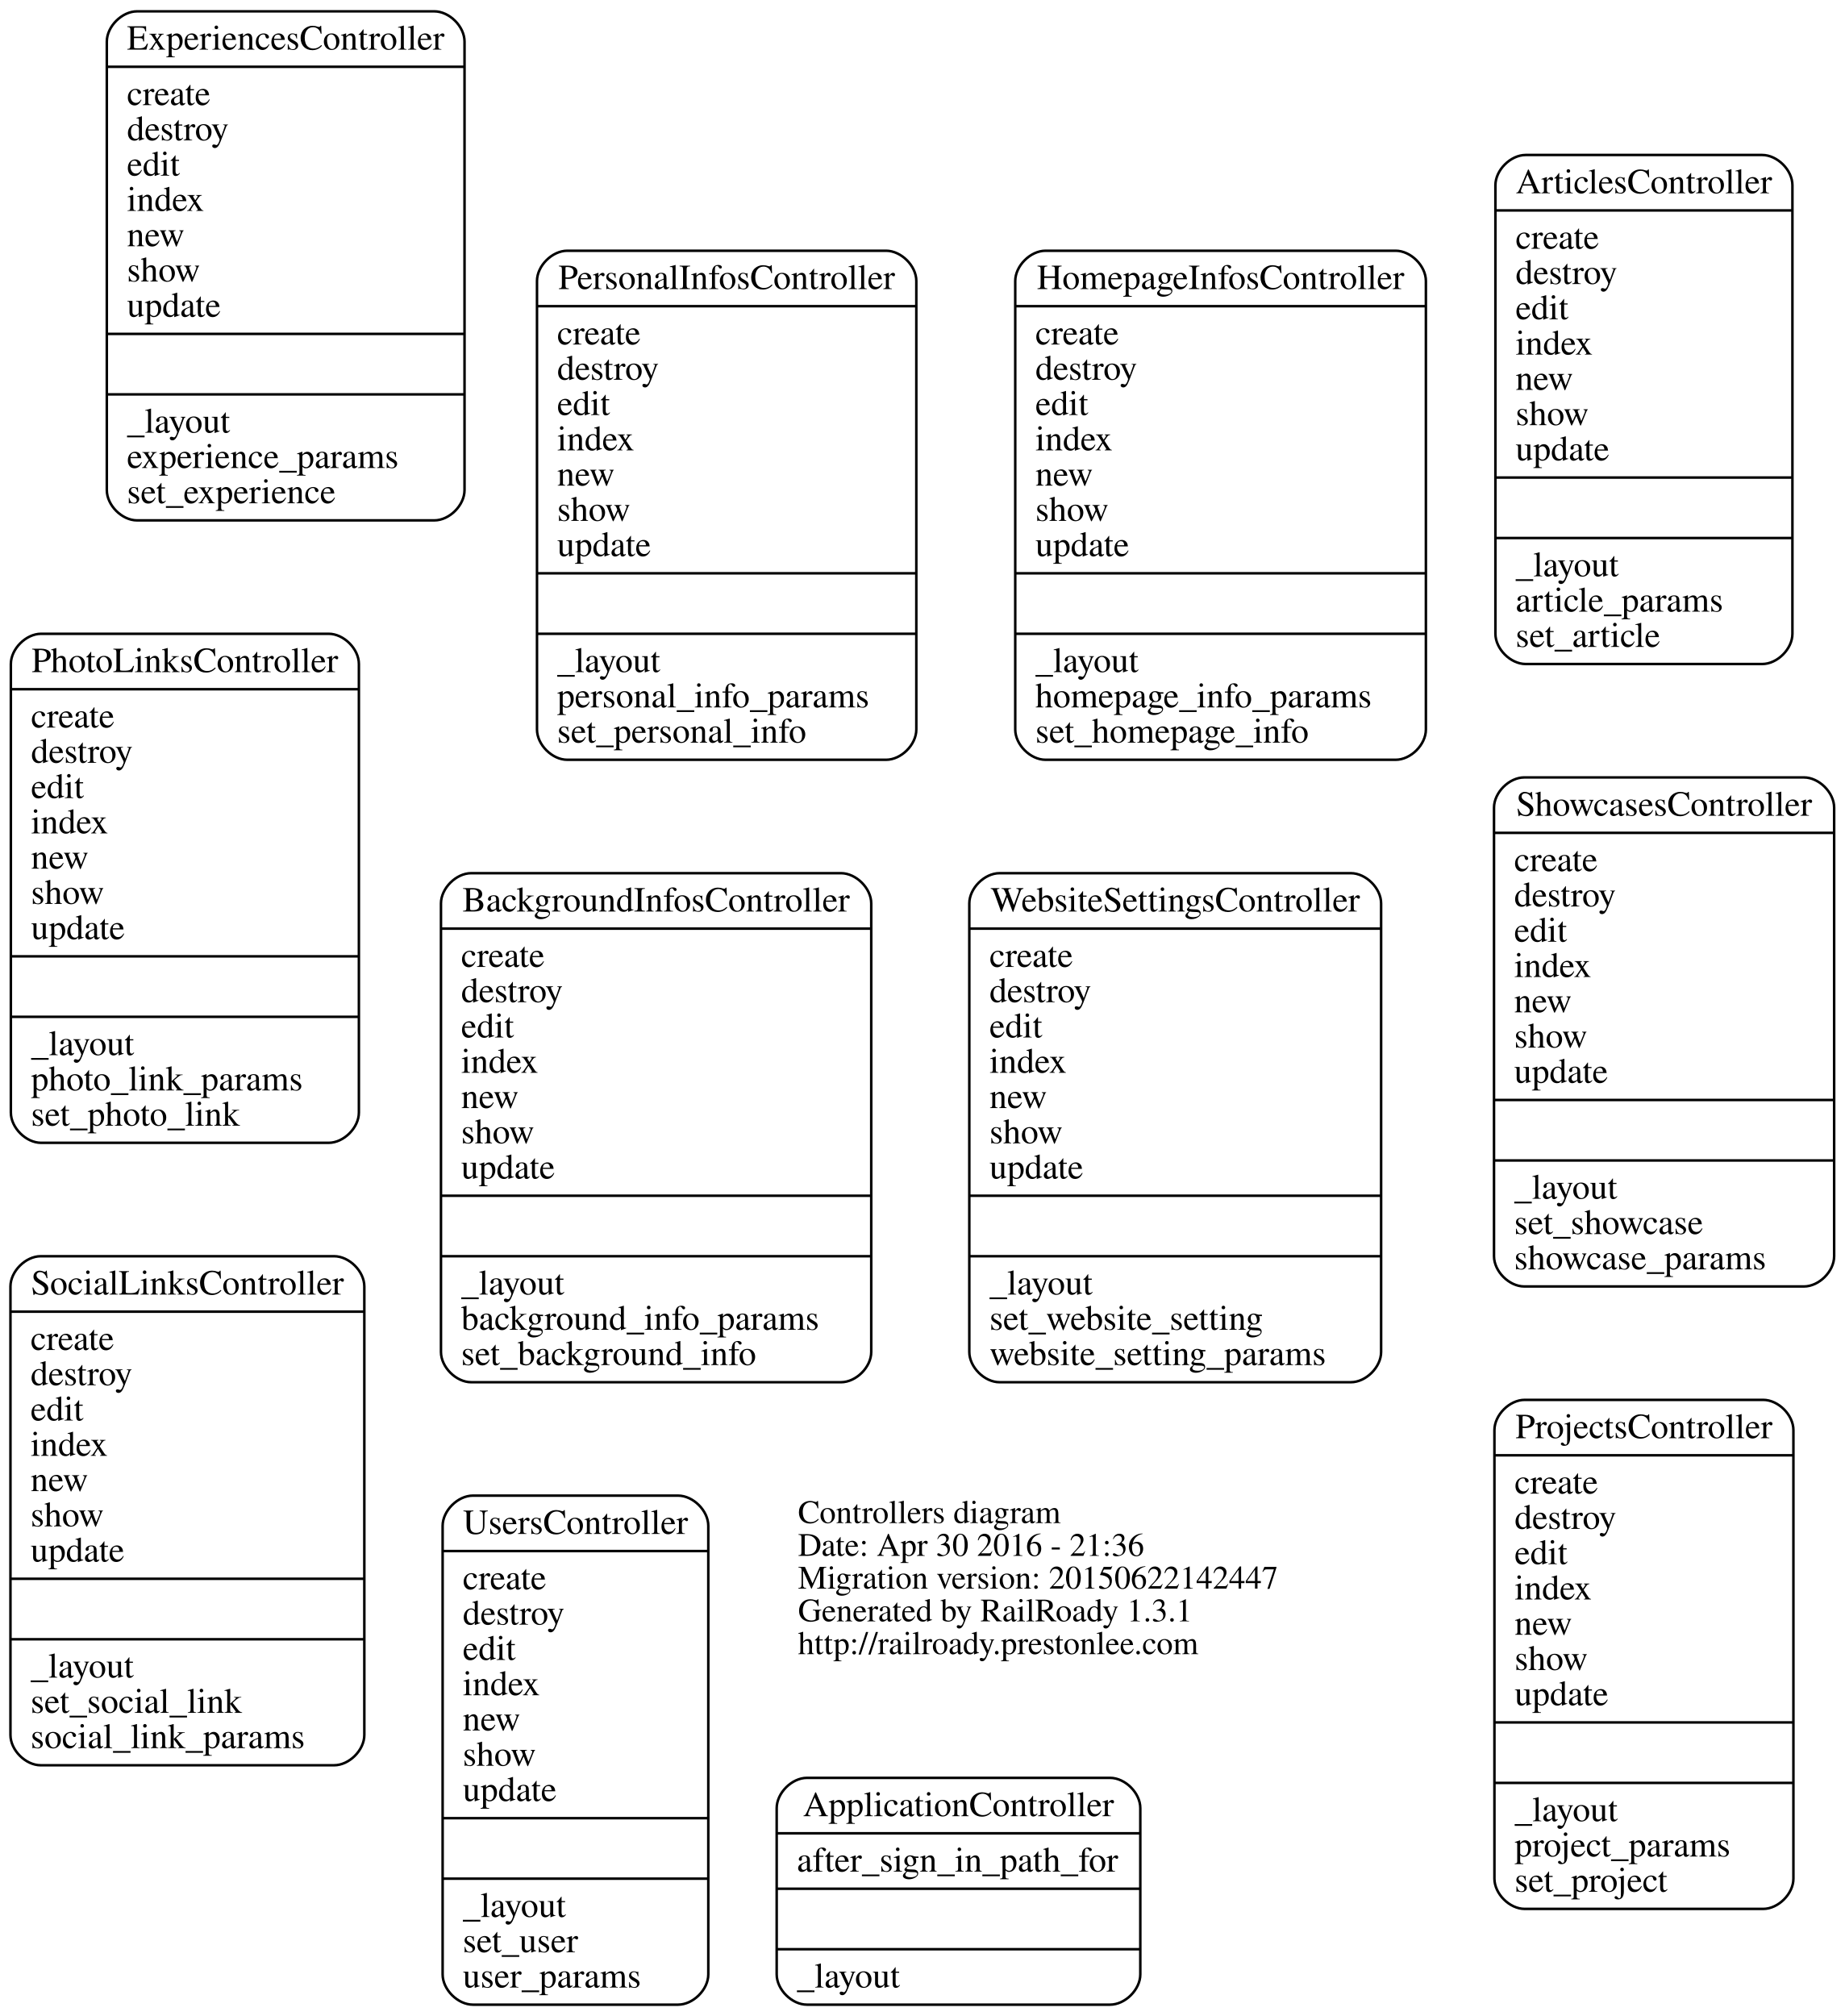
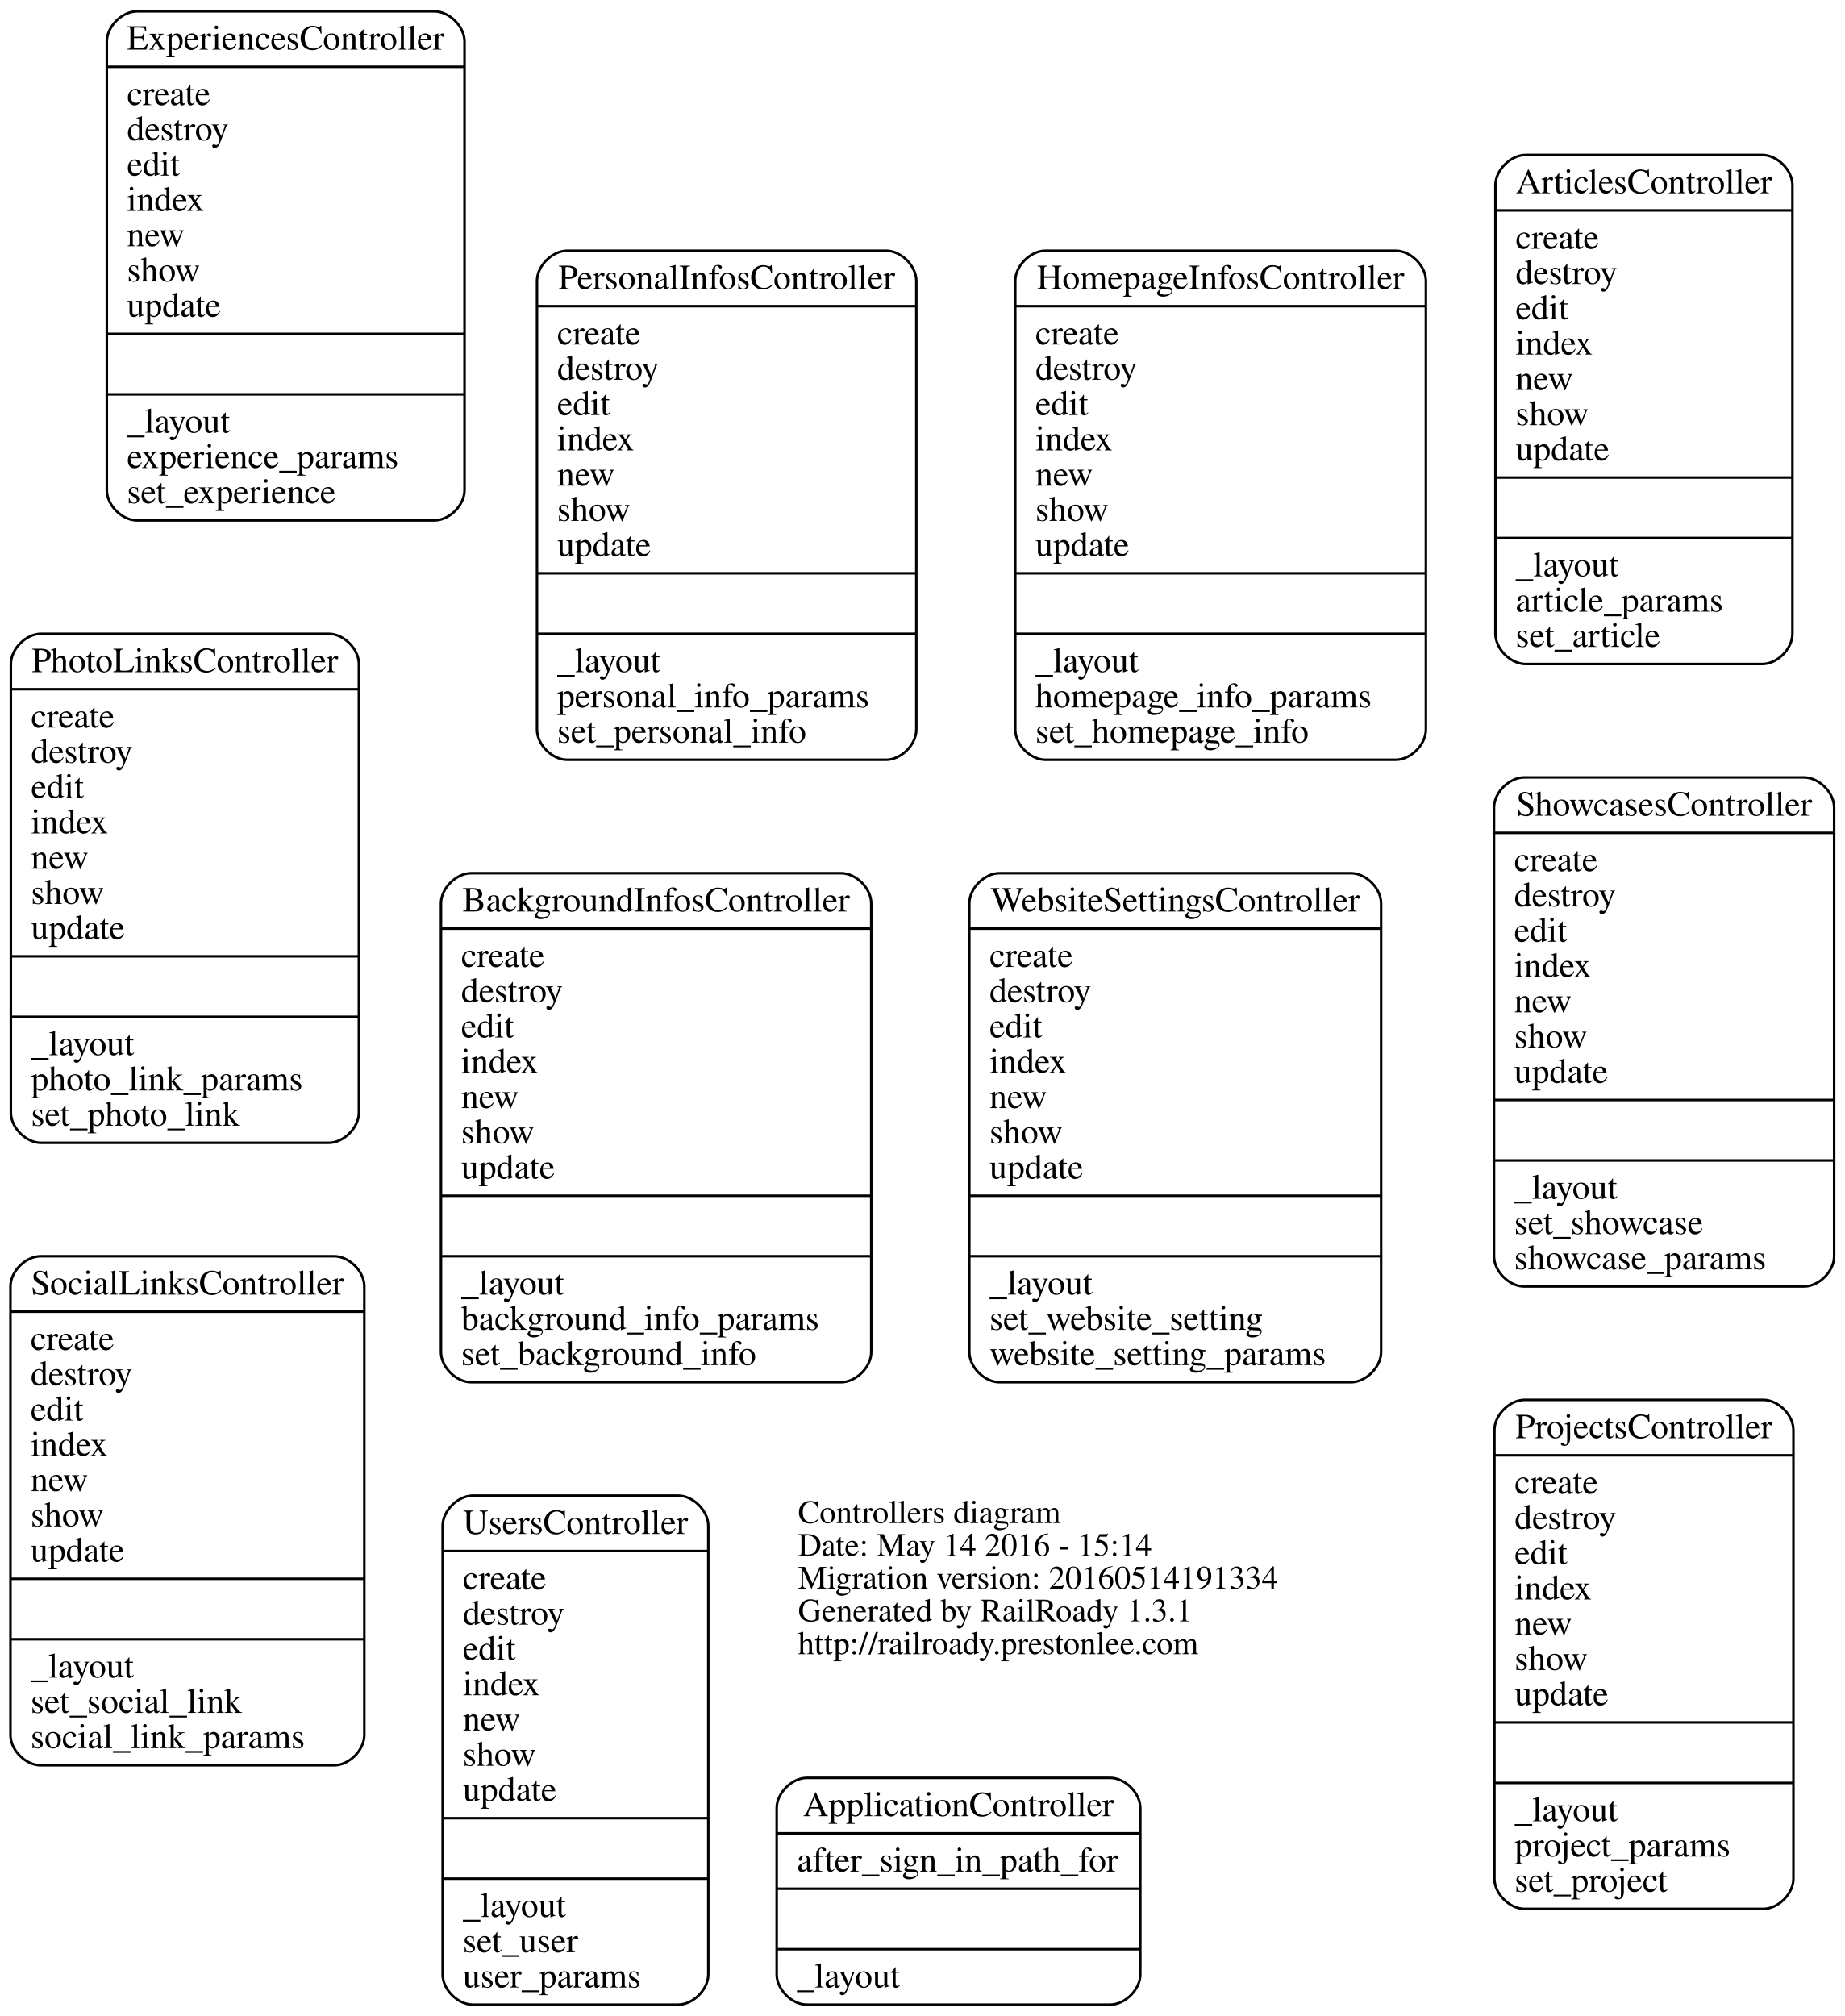
<svg xmlns="http://www.w3.org/2000/svg" width="732pt" height="800pt" viewBox="0.00 0.00 731.70 800.00">
  <g id="graph0" class="graph" transform="scale(1 1) rotate(0) translate(270.214 435.5)">
    <polygon fill="none" stroke="none" points="-270.214,364.5 -270.214,-435.5 461.49,-435.5 461.49,364.5 -270.214,364.5" />
    <g id="node1" class="node">
      <text text-anchor="start" x="46.312" y="168.9" font-family="Times,serif" font-size="13.00">Controllers diagram</text>
-       <text text-anchor="start" x="46.312" y="181.9" font-family="Times,serif" font-size="13.00">Date: Apr 30 2016 - 21:36</text>
-       <text text-anchor="start" x="46.312" y="194.9" font-family="Times,serif" font-size="13.00">Migration version: 20150622142447</text>
+       <text text-anchor="start" x="46.312" y="181.9" font-family="Times,serif" font-size="13.00">Date: May 14 2016 - 15:14</text>
+       <text text-anchor="start" x="46.312" y="194.9" font-family="Times,serif" font-size="13.00">Migration version: 20160514191334</text>
      <text text-anchor="start" x="46.312" y="207.9" font-family="Times,serif" font-size="13.00">Generated by RailRoady 1.3.1</text>
      <text text-anchor="start" x="46.312" y="220.9" font-family="Times,serif" font-size="13.00">http://railroady.prestonlee.com</text>
    </g>
    <g id="node2" class="node">
      <path fill="none" stroke="black" d="M49.852,360C49.852,360 170.148,360 170.148,360 176.148,360 182.148,354 182.148,348 182.148,348 182.148,282 182.148,282 182.148,276 176.148,270 170.148,270 170.148,270 49.852,270 49.852,270 43.852,270 37.852,276 37.852,282 37.852,282 37.852,348 37.852,348 37.852,354 43.852,360 49.852,360" />
      <text text-anchor="middle" x="110" y="285.2" font-family="Times,serif" font-size="14.00">ApplicationController</text>
      <polyline fill="none" stroke="black" points="37.852,292 182.148,292 " />
      <text text-anchor="start" x="45.852" y="307.2" font-family="Times,serif" font-size="14.00">after_sign_in_path_for</text>
      <polyline fill="none" stroke="black" points="37.852,314 182.148,314 " />
      <polyline fill="none" stroke="black" points="37.852,338 182.148,338 " />
      <text text-anchor="start" x="45.852" y="353.2" font-family="Times,serif" font-size="14.00">_layout</text>
    </g>
    <g id="node3" class="node">
      <path fill="none" stroke="black" d="M335.069,-172C335.069,-172 428.931,-172 428.931,-172 434.931,-172 440.931,-178 440.931,-184 440.931,-184 440.931,-362 440.931,-362 440.931,-368 434.931,-374 428.931,-374 428.931,-374 335.069,-374 335.069,-374 329.069,-374 323.069,-368 323.069,-362 323.069,-362 323.069,-184 323.069,-184 323.069,-178 329.069,-172 335.069,-172" />
      <text text-anchor="middle" x="382" y="-358.8" font-family="Times,serif" font-size="14.00">ArticlesController</text>
      <polyline fill="none" stroke="black" points="323.069,-352 440.931,-352 " />
      <text text-anchor="start" x="331.069" y="-336.8" font-family="Times,serif" font-size="14.00">create</text>
      <text text-anchor="start" x="331.069" y="-322.8" font-family="Times,serif" font-size="14.00">destroy</text>
      <text text-anchor="start" x="331.069" y="-308.8" font-family="Times,serif" font-size="14.00">edit</text>
      <text text-anchor="start" x="331.069" y="-294.8" font-family="Times,serif" font-size="14.00">index</text>
      <text text-anchor="start" x="331.069" y="-280.8" font-family="Times,serif" font-size="14.00">new</text>
      <text text-anchor="start" x="331.069" y="-266.8" font-family="Times,serif" font-size="14.00">show</text>
      <text text-anchor="start" x="331.069" y="-252.8" font-family="Times,serif" font-size="14.00">update</text>
      <polyline fill="none" stroke="black" points="323.069,-246 440.931,-246 " />
      <polyline fill="none" stroke="black" points="323.069,-222 440.931,-222 " />
      <text text-anchor="start" x="331.069" y="-206.8" font-family="Times,serif" font-size="14.00">_layout</text>
      <text text-anchor="start" x="331.069" y="-192.8" font-family="Times,serif" font-size="14.00">article_params</text>
      <text text-anchor="start" x="331.069" y="-178.8" font-family="Times,serif" font-size="14.00">set_article</text>
    </g>
    <g id="node4" class="node">
      <path fill="none" stroke="black" d="M-83.373,113C-83.373,113 63.373,113 63.373,113 69.373,113 75.373,107 75.373,101 75.373,101 75.373,-77 75.373,-77 75.373,-83 69.373,-89 63.373,-89 63.373,-89 -83.373,-89 -83.373,-89 -89.373,-89 -95.373,-83 -95.373,-77 -95.373,-77 -95.373,101 -95.373,101 -95.373,107 -89.373,113 -83.373,113" />
      <text text-anchor="middle" x="-10" y="-73.8" font-family="Times,serif" font-size="14.00">BackgroundInfosController</text>
      <polyline fill="none" stroke="black" points="-95.373,-67 75.373,-67 " />
      <text text-anchor="start" x="-87.373" y="-51.8" font-family="Times,serif" font-size="14.00">create</text>
      <text text-anchor="start" x="-87.373" y="-37.8" font-family="Times,serif" font-size="14.00">destroy</text>
      <text text-anchor="start" x="-87.373" y="-23.8" font-family="Times,serif" font-size="14.00">edit</text>
      <text text-anchor="start" x="-87.373" y="-9.8" font-family="Times,serif" font-size="14.00">index</text>
      <text text-anchor="start" x="-87.373" y="4.2" font-family="Times,serif" font-size="14.00">new</text>
      <text text-anchor="start" x="-87.373" y="18.2" font-family="Times,serif" font-size="14.00">show</text>
      <text text-anchor="start" x="-87.373" y="32.2" font-family="Times,serif" font-size="14.00">update</text>
      <polyline fill="none" stroke="black" points="-95.373,39 75.373,39 " />
      <polyline fill="none" stroke="black" points="-95.373,63 75.373,63 " />
      <text text-anchor="start" x="-87.373" y="78.2" font-family="Times,serif" font-size="14.00">_layout</text>
      <text text-anchor="start" x="-87.373" y="92.2" font-family="Times,serif" font-size="14.00">background_info_params</text>
      <text text-anchor="start" x="-87.373" y="106.2" font-family="Times,serif" font-size="14.00">set_background_info</text>
    </g>
    <g id="node5" class="node">
      <path fill="none" stroke="black" d="M-215.976,-229C-215.976,-229 -98.024,-229 -98.024,-229 -92.024,-229 -86.024,-235 -86.024,-241 -86.024,-241 -86.024,-419 -86.024,-419 -86.024,-425 -92.024,-431 -98.024,-431 -98.024,-431 -215.976,-431 -215.976,-431 -221.976,-431 -227.976,-425 -227.976,-419 -227.976,-419 -227.976,-241 -227.976,-241 -227.976,-235 -221.976,-229 -215.976,-229" />
      <text text-anchor="middle" x="-157" y="-415.8" font-family="Times,serif" font-size="14.00">ExperiencesController</text>
      <polyline fill="none" stroke="black" points="-227.976,-409 -86.024,-409 " />
      <text text-anchor="start" x="-219.976" y="-393.8" font-family="Times,serif" font-size="14.00">create</text>
      <text text-anchor="start" x="-219.976" y="-379.8" font-family="Times,serif" font-size="14.00">destroy</text>
      <text text-anchor="start" x="-219.976" y="-365.8" font-family="Times,serif" font-size="14.00">edit</text>
      <text text-anchor="start" x="-219.976" y="-351.8" font-family="Times,serif" font-size="14.00">index</text>
      <text text-anchor="start" x="-219.976" y="-337.8" font-family="Times,serif" font-size="14.00">new</text>
      <text text-anchor="start" x="-219.976" y="-323.8" font-family="Times,serif" font-size="14.00">show</text>
      <text text-anchor="start" x="-219.976" y="-309.8" font-family="Times,serif" font-size="14.00">update</text>
      <polyline fill="none" stroke="black" points="-227.976,-303 -86.024,-303 " />
      <polyline fill="none" stroke="black" points="-227.976,-279 -86.024,-279 " />
      <text text-anchor="start" x="-219.976" y="-263.8" font-family="Times,serif" font-size="14.00">_layout</text>
      <text text-anchor="start" x="-219.976" y="-249.8" font-family="Times,serif" font-size="14.00">experience_params</text>
      <text text-anchor="start" x="-219.976" y="-235.8" font-family="Times,serif" font-size="14.00">set_experience</text>
    </g>
    <g id="node6" class="node">
      <path fill="none" stroke="black" d="M144.521,-134C144.521,-134 283.479,-134 283.479,-134 289.479,-134 295.479,-140 295.479,-146 295.479,-146 295.479,-324 295.479,-324 295.479,-330 289.479,-336 283.479,-336 283.479,-336 144.521,-336 144.521,-336 138.521,-336 132.521,-330 132.521,-324 132.521,-324 132.521,-146 132.521,-146 132.521,-140 138.521,-134 144.521,-134" />
      <text text-anchor="middle" x="214" y="-320.8" font-family="Times,serif" font-size="14.00">HomepageInfosController</text>
      <polyline fill="none" stroke="black" points="132.521,-314 295.479,-314 " />
      <text text-anchor="start" x="140.521" y="-298.8" font-family="Times,serif" font-size="14.00">create</text>
      <text text-anchor="start" x="140.521" y="-284.8" font-family="Times,serif" font-size="14.00">destroy</text>
      <text text-anchor="start" x="140.521" y="-270.8" font-family="Times,serif" font-size="14.00">edit</text>
      <text text-anchor="start" x="140.521" y="-256.8" font-family="Times,serif" font-size="14.00">index</text>
      <text text-anchor="start" x="140.521" y="-242.8" font-family="Times,serif" font-size="14.00">new</text>
      <text text-anchor="start" x="140.521" y="-228.8" font-family="Times,serif" font-size="14.00">show</text>
      <text text-anchor="start" x="140.521" y="-214.8" font-family="Times,serif" font-size="14.00">update</text>
      <polyline fill="none" stroke="black" points="132.521,-208 295.479,-208 " />
      <polyline fill="none" stroke="black" points="132.521,-184 295.479,-184 " />
      <text text-anchor="start" x="140.521" y="-168.8" font-family="Times,serif" font-size="14.00">_layout</text>
      <text text-anchor="start" x="140.521" y="-154.8" font-family="Times,serif" font-size="14.00">homepage_info_params</text>
      <text text-anchor="start" x="140.521" y="-140.8" font-family="Times,serif" font-size="14.00">set_homepage_info</text>
    </g>
    <g id="node7" class="node">
      <path fill="none" stroke="black" d="M-45.266,-134C-45.266,-134 81.266,-134 81.266,-134 87.266,-134 93.266,-140 93.266,-146 93.266,-146 93.266,-324 93.266,-324 93.266,-330 87.266,-336 81.266,-336 81.266,-336 -45.266,-336 -45.266,-336 -51.266,-336 -57.266,-330 -57.266,-324 -57.266,-324 -57.266,-146 -57.266,-146 -57.266,-140 -51.266,-134 -45.266,-134" />
      <text text-anchor="middle" x="18" y="-320.8" font-family="Times,serif" font-size="14.00">PersonalInfosController</text>
      <polyline fill="none" stroke="black" points="-57.266,-314 93.266,-314 " />
      <text text-anchor="start" x="-49.266" y="-298.8" font-family="Times,serif" font-size="14.00">create</text>
      <text text-anchor="start" x="-49.266" y="-284.8" font-family="Times,serif" font-size="14.00">destroy</text>
      <text text-anchor="start" x="-49.266" y="-270.8" font-family="Times,serif" font-size="14.00">edit</text>
      <text text-anchor="start" x="-49.266" y="-256.8" font-family="Times,serif" font-size="14.00">index</text>
      <text text-anchor="start" x="-49.266" y="-242.8" font-family="Times,serif" font-size="14.00">new</text>
      <text text-anchor="start" x="-49.266" y="-228.8" font-family="Times,serif" font-size="14.00">show</text>
      <text text-anchor="start" x="-49.266" y="-214.8" font-family="Times,serif" font-size="14.00">update</text>
      <polyline fill="none" stroke="black" points="-57.266,-208 93.266,-208 " />
      <polyline fill="none" stroke="black" points="-57.266,-184 93.266,-184 " />
      <text text-anchor="start" x="-49.266" y="-168.8" font-family="Times,serif" font-size="14.00">_layout</text>
      <text text-anchor="start" x="-49.266" y="-154.8" font-family="Times,serif" font-size="14.00">personal_info_params</text>
      <text text-anchor="start" x="-49.266" y="-140.8" font-family="Times,serif" font-size="14.00">set_personal_info</text>
    </g>
    <g id="node8" class="node">
      <path fill="none" stroke="black" d="M-254.055,18C-254.055,18 -139.945,18 -139.945,18 -133.945,18 -127.945,12 -127.945,6 -127.945,6 -127.945,-172 -127.945,-172 -127.945,-178 -133.945,-184 -139.945,-184 -139.945,-184 -254.055,-184 -254.055,-184 -260.055,-184 -266.055,-178 -266.055,-172 -266.055,-172 -266.055,6 -266.055,6 -266.055,12 -260.055,18 -254.055,18" />
      <text text-anchor="middle" x="-197" y="-168.8" font-family="Times,serif" font-size="14.00">PhotoLinksController</text>
      <polyline fill="none" stroke="black" points="-266.055,-162 -127.945,-162 " />
      <text text-anchor="start" x="-258.055" y="-146.8" font-family="Times,serif" font-size="14.00">create</text>
      <text text-anchor="start" x="-258.055" y="-132.8" font-family="Times,serif" font-size="14.00">destroy</text>
      <text text-anchor="start" x="-258.055" y="-118.8" font-family="Times,serif" font-size="14.00">edit</text>
      <text text-anchor="start" x="-258.055" y="-104.8" font-family="Times,serif" font-size="14.00">index</text>
      <text text-anchor="start" x="-258.055" y="-90.8" font-family="Times,serif" font-size="14.00">new</text>
      <text text-anchor="start" x="-258.055" y="-76.8" font-family="Times,serif" font-size="14.00">show</text>
      <text text-anchor="start" x="-258.055" y="-62.8" font-family="Times,serif" font-size="14.00">update</text>
      <polyline fill="none" stroke="black" points="-266.055,-56 -127.945,-56 " />
      <polyline fill="none" stroke="black" points="-266.055,-32 -127.945,-32 " />
      <text text-anchor="start" x="-258.055" y="-16.8" font-family="Times,serif" font-size="14.00">_layout</text>
      <text text-anchor="start" x="-258.055" y="-2.8" font-family="Times,serif" font-size="14.00">photo_link_params</text>
      <text text-anchor="start" x="-258.055" y="11.2" font-family="Times,serif" font-size="14.00">set_photo_link</text>
    </g>
    <g id="node9" class="node">
      <path fill="none" stroke="black" d="M334.676,322C334.676,322 429.324,322 429.324,322 435.324,322 441.324,316 441.324,310 441.324,310 441.324,132 441.324,132 441.324,126 435.324,120 429.324,120 429.324,120 334.676,120 334.676,120 328.676,120 322.676,126 322.676,132 322.676,132 322.676,310 322.676,310 322.676,316 328.676,322 334.676,322" />
      <text text-anchor="middle" x="382" y="135.2" font-family="Times,serif" font-size="14.00">ProjectsController</text>
      <polyline fill="none" stroke="black" points="322.676,142 441.324,142 " />
      <text text-anchor="start" x="330.676" y="157.2" font-family="Times,serif" font-size="14.00">create</text>
      <text text-anchor="start" x="330.676" y="171.2" font-family="Times,serif" font-size="14.00">destroy</text>
      <text text-anchor="start" x="330.676" y="185.2" font-family="Times,serif" font-size="14.00">edit</text>
      <text text-anchor="start" x="330.676" y="199.2" font-family="Times,serif" font-size="14.00">index</text>
      <text text-anchor="start" x="330.676" y="213.2" font-family="Times,serif" font-size="14.00">new</text>
      <text text-anchor="start" x="330.676" y="227.2" font-family="Times,serif" font-size="14.00">show</text>
      <text text-anchor="start" x="330.676" y="241.2" font-family="Times,serif" font-size="14.00">update</text>
      <polyline fill="none" stroke="black" points="322.676,248 441.324,248 " />
      <polyline fill="none" stroke="black" points="322.676,272 441.324,272 " />
      <text text-anchor="start" x="330.676" y="287.2" font-family="Times,serif" font-size="14.00">_layout</text>
      <text text-anchor="start" x="330.676" y="301.2" font-family="Times,serif" font-size="14.00">project_params</text>
      <text text-anchor="start" x="330.676" y="315.2" font-family="Times,serif" font-size="14.00">set_project</text>
    </g>
    <g id="node10" class="node">
      <path fill="none" stroke="black" d="M334.51,75C334.51,75 445.49,75 445.49,75 451.49,75 457.49,69 457.49,63 457.49,63 457.49,-115 457.49,-115 457.49,-121 451.49,-127 445.49,-127 445.49,-127 334.51,-127 334.51,-127 328.51,-127 322.51,-121 322.51,-115 322.51,-115 322.51,63 322.51,63 322.51,69 328.51,75 334.51,75" />
      <text text-anchor="middle" x="390" y="-111.8" font-family="Times,serif" font-size="14.00">ShowcasesController</text>
      <polyline fill="none" stroke="black" points="322.51,-105 457.49,-105 " />
      <text text-anchor="start" x="330.51" y="-89.8" font-family="Times,serif" font-size="14.00">create</text>
      <text text-anchor="start" x="330.51" y="-75.8" font-family="Times,serif" font-size="14.00">destroy</text>
      <text text-anchor="start" x="330.51" y="-61.8" font-family="Times,serif" font-size="14.00">edit</text>
      <text text-anchor="start" x="330.51" y="-47.8" font-family="Times,serif" font-size="14.00">index</text>
      <text text-anchor="start" x="330.51" y="-33.8" font-family="Times,serif" font-size="14.00">new</text>
      <text text-anchor="start" x="330.51" y="-19.8" font-family="Times,serif" font-size="14.00">show</text>
      <text text-anchor="start" x="330.51" y="-5.8" font-family="Times,serif" font-size="14.00">update</text>
      <polyline fill="none" stroke="black" points="322.51,1 457.49,1 " />
      <polyline fill="none" stroke="black" points="322.51,25 457.49,25 " />
      <text text-anchor="start" x="330.51" y="40.2" font-family="Times,serif" font-size="14.00">_layout</text>
      <text text-anchor="start" x="330.51" y="54.2" font-family="Times,serif" font-size="14.00">set_showcase</text>
      <text text-anchor="start" x="330.51" y="68.2" font-family="Times,serif" font-size="14.00">showcase_params</text>
    </g>
    <g id="node11" class="node">
      <path fill="none" stroke="black" d="M-254.214,265C-254.214,265 -137.786,265 -137.786,265 -131.786,265 -125.786,259 -125.786,253 -125.786,253 -125.786,75 -125.786,75 -125.786,69 -131.786,63 -137.786,63 -137.786,63 -254.214,63 -254.214,63 -260.214,63 -266.214,69 -266.214,75 -266.214,75 -266.214,253 -266.214,253 -266.214,259 -260.214,265 -254.214,265" />
      <text text-anchor="middle" x="-196" y="78.2" font-family="Times,serif" font-size="14.00">SocialLinksController</text>
      <polyline fill="none" stroke="black" points="-266.214,85 -125.786,85 " />
      <text text-anchor="start" x="-258.214" y="100.2" font-family="Times,serif" font-size="14.00">create</text>
      <text text-anchor="start" x="-258.214" y="114.2" font-family="Times,serif" font-size="14.00">destroy</text>
      <text text-anchor="start" x="-258.214" y="128.2" font-family="Times,serif" font-size="14.00">edit</text>
      <text text-anchor="start" x="-258.214" y="142.2" font-family="Times,serif" font-size="14.00">index</text>
      <text text-anchor="start" x="-258.214" y="156.2" font-family="Times,serif" font-size="14.00">new</text>
      <text text-anchor="start" x="-258.214" y="170.2" font-family="Times,serif" font-size="14.00">show</text>
      <text text-anchor="start" x="-258.214" y="184.2" font-family="Times,serif" font-size="14.00">update</text>
      <polyline fill="none" stroke="black" points="-266.214,191 -125.786,191 " />
      <polyline fill="none" stroke="black" points="-266.214,215 -125.786,215 " />
      <text text-anchor="start" x="-258.214" y="230.2" font-family="Times,serif" font-size="14.00">_layout</text>
      <text text-anchor="start" x="-258.214" y="244.2" font-family="Times,serif" font-size="14.00">set_social_link</text>
      <text text-anchor="start" x="-258.214" y="258.2" font-family="Times,serif" font-size="14.00">social_link_params</text>
    </g>
    <g id="node12" class="node">
      <path fill="none" stroke="black" d="M-82.714,360C-82.714,360 -1.286,360 -1.286,360 4.714,360 10.714,354 10.714,348 10.714,348 10.714,170 10.714,170 10.714,164 4.714,158 -1.286,158 -1.286,158 -82.714,158 -82.714,158 -88.714,158 -94.714,164 -94.714,170 -94.714,170 -94.714,348 -94.714,348 -94.714,354 -88.714,360 -82.714,360" />
      <text text-anchor="middle" x="-42" y="173.2" font-family="Times,serif" font-size="14.00">UsersController</text>
      <polyline fill="none" stroke="black" points="-94.714,180 10.714,180 " />
      <text text-anchor="start" x="-86.714" y="195.2" font-family="Times,serif" font-size="14.00">create</text>
      <text text-anchor="start" x="-86.714" y="209.2" font-family="Times,serif" font-size="14.00">destroy</text>
      <text text-anchor="start" x="-86.714" y="223.2" font-family="Times,serif" font-size="14.00">edit</text>
      <text text-anchor="start" x="-86.714" y="237.2" font-family="Times,serif" font-size="14.00">index</text>
      <text text-anchor="start" x="-86.714" y="251.2" font-family="Times,serif" font-size="14.00">new</text>
      <text text-anchor="start" x="-86.714" y="265.2" font-family="Times,serif" font-size="14.00">show</text>
      <text text-anchor="start" x="-86.714" y="279.2" font-family="Times,serif" font-size="14.00">update</text>
      <polyline fill="none" stroke="black" points="-94.714,286 10.714,286 " />
      <polyline fill="none" stroke="black" points="-94.714,310 10.714,310 " />
      <text text-anchor="start" x="-86.714" y="325.2" font-family="Times,serif" font-size="14.00">_layout</text>
      <text text-anchor="start" x="-86.714" y="339.2" font-family="Times,serif" font-size="14.00">set_user</text>
      <text text-anchor="start" x="-86.714" y="353.2" font-family="Times,serif" font-size="14.00">user_params</text>
    </g>
    <g id="node13" class="node">
      <path fill="none" stroke="black" d="M126.292,113C126.292,113 265.708,113 265.708,113 271.708,113 277.708,107 277.708,101 277.708,101 277.708,-77 277.708,-77 277.708,-83 271.708,-89 265.708,-89 265.708,-89 126.292,-89 126.292,-89 120.292,-89 114.292,-83 114.292,-77 114.292,-77 114.292,101 114.292,101 114.292,107 120.292,113 126.292,113" />
      <text text-anchor="middle" x="196" y="-73.8" font-family="Times,serif" font-size="14.00">WebsiteSettingsController</text>
      <polyline fill="none" stroke="black" points="114.292,-67 277.708,-67 " />
      <text text-anchor="start" x="122.292" y="-51.8" font-family="Times,serif" font-size="14.00">create</text>
      <text text-anchor="start" x="122.292" y="-37.8" font-family="Times,serif" font-size="14.00">destroy</text>
      <text text-anchor="start" x="122.292" y="-23.8" font-family="Times,serif" font-size="14.00">edit</text>
      <text text-anchor="start" x="122.292" y="-9.8" font-family="Times,serif" font-size="14.00">index</text>
      <text text-anchor="start" x="122.292" y="4.2" font-family="Times,serif" font-size="14.00">new</text>
      <text text-anchor="start" x="122.292" y="18.2" font-family="Times,serif" font-size="14.00">show</text>
      <text text-anchor="start" x="122.292" y="32.2" font-family="Times,serif" font-size="14.00">update</text>
      <polyline fill="none" stroke="black" points="114.292,39 277.708,39 " />
      <polyline fill="none" stroke="black" points="114.292,63 277.708,63 " />
      <text text-anchor="start" x="122.292" y="78.2" font-family="Times,serif" font-size="14.00">_layout</text>
      <text text-anchor="start" x="122.292" y="92.2" font-family="Times,serif" font-size="14.00">set_website_setting</text>
      <text text-anchor="start" x="122.292" y="106.2" font-family="Times,serif" font-size="14.00">website_setting_params</text>
    </g>
  </g>
</svg>
